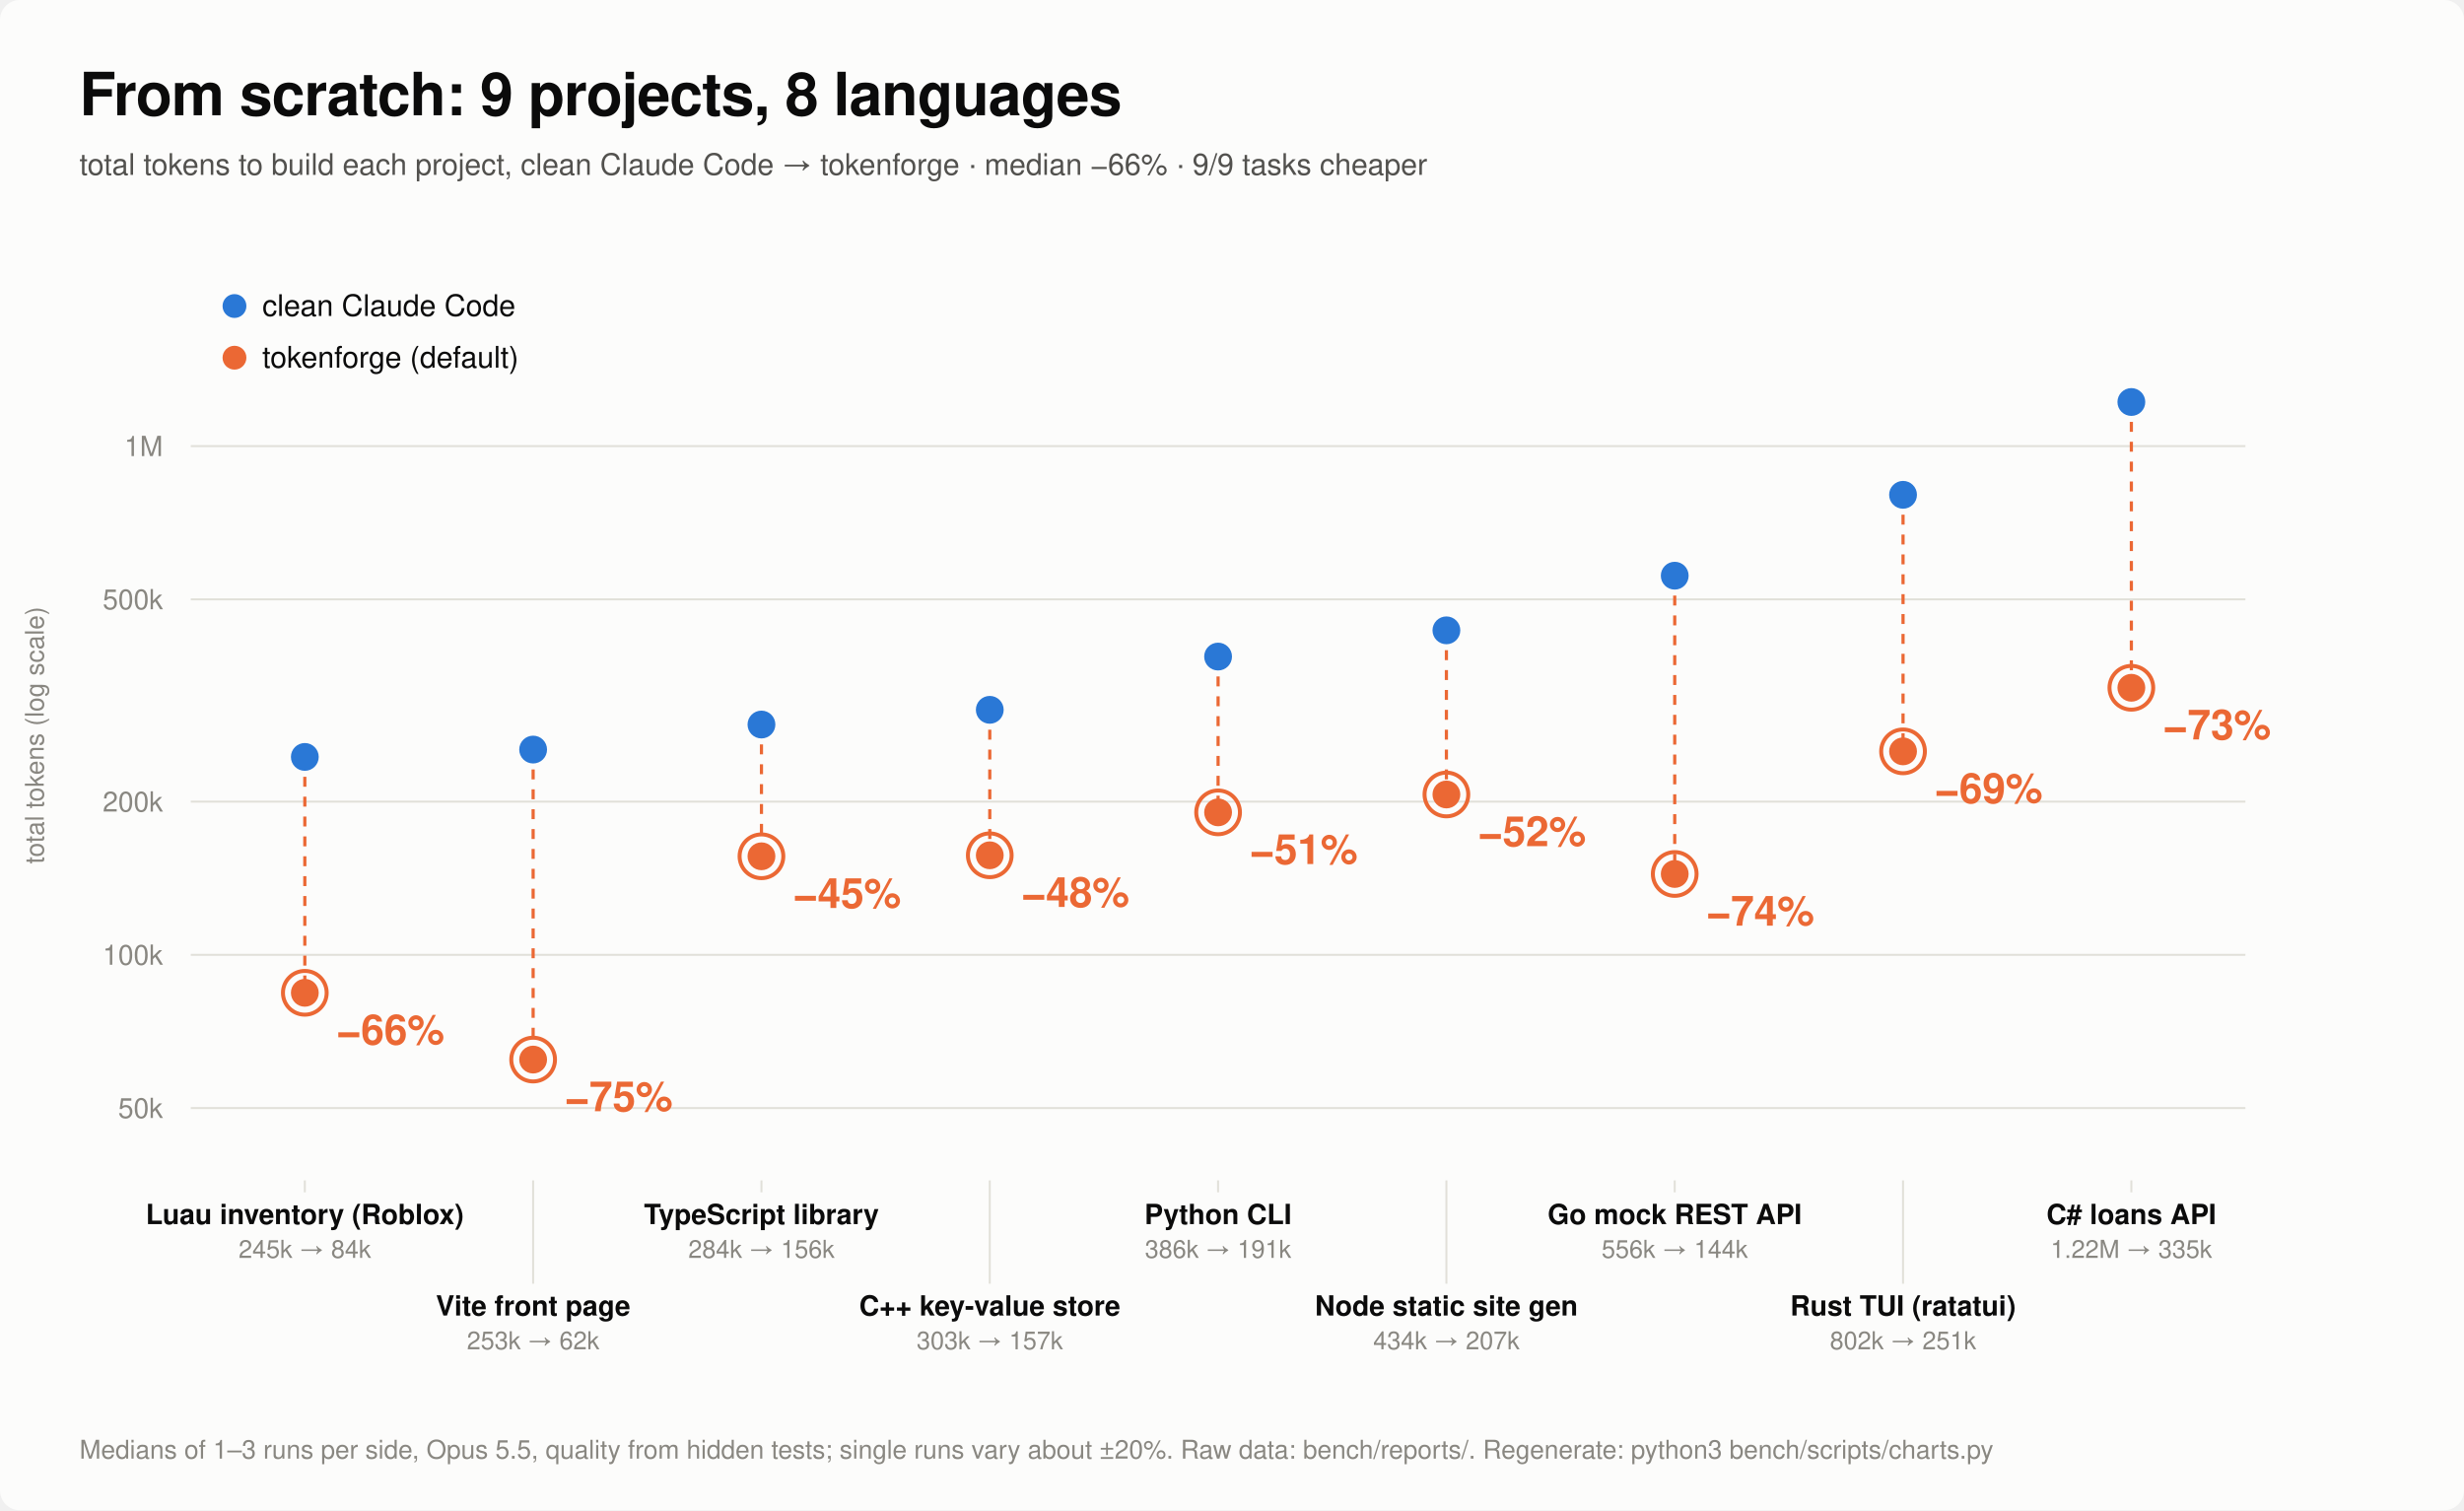
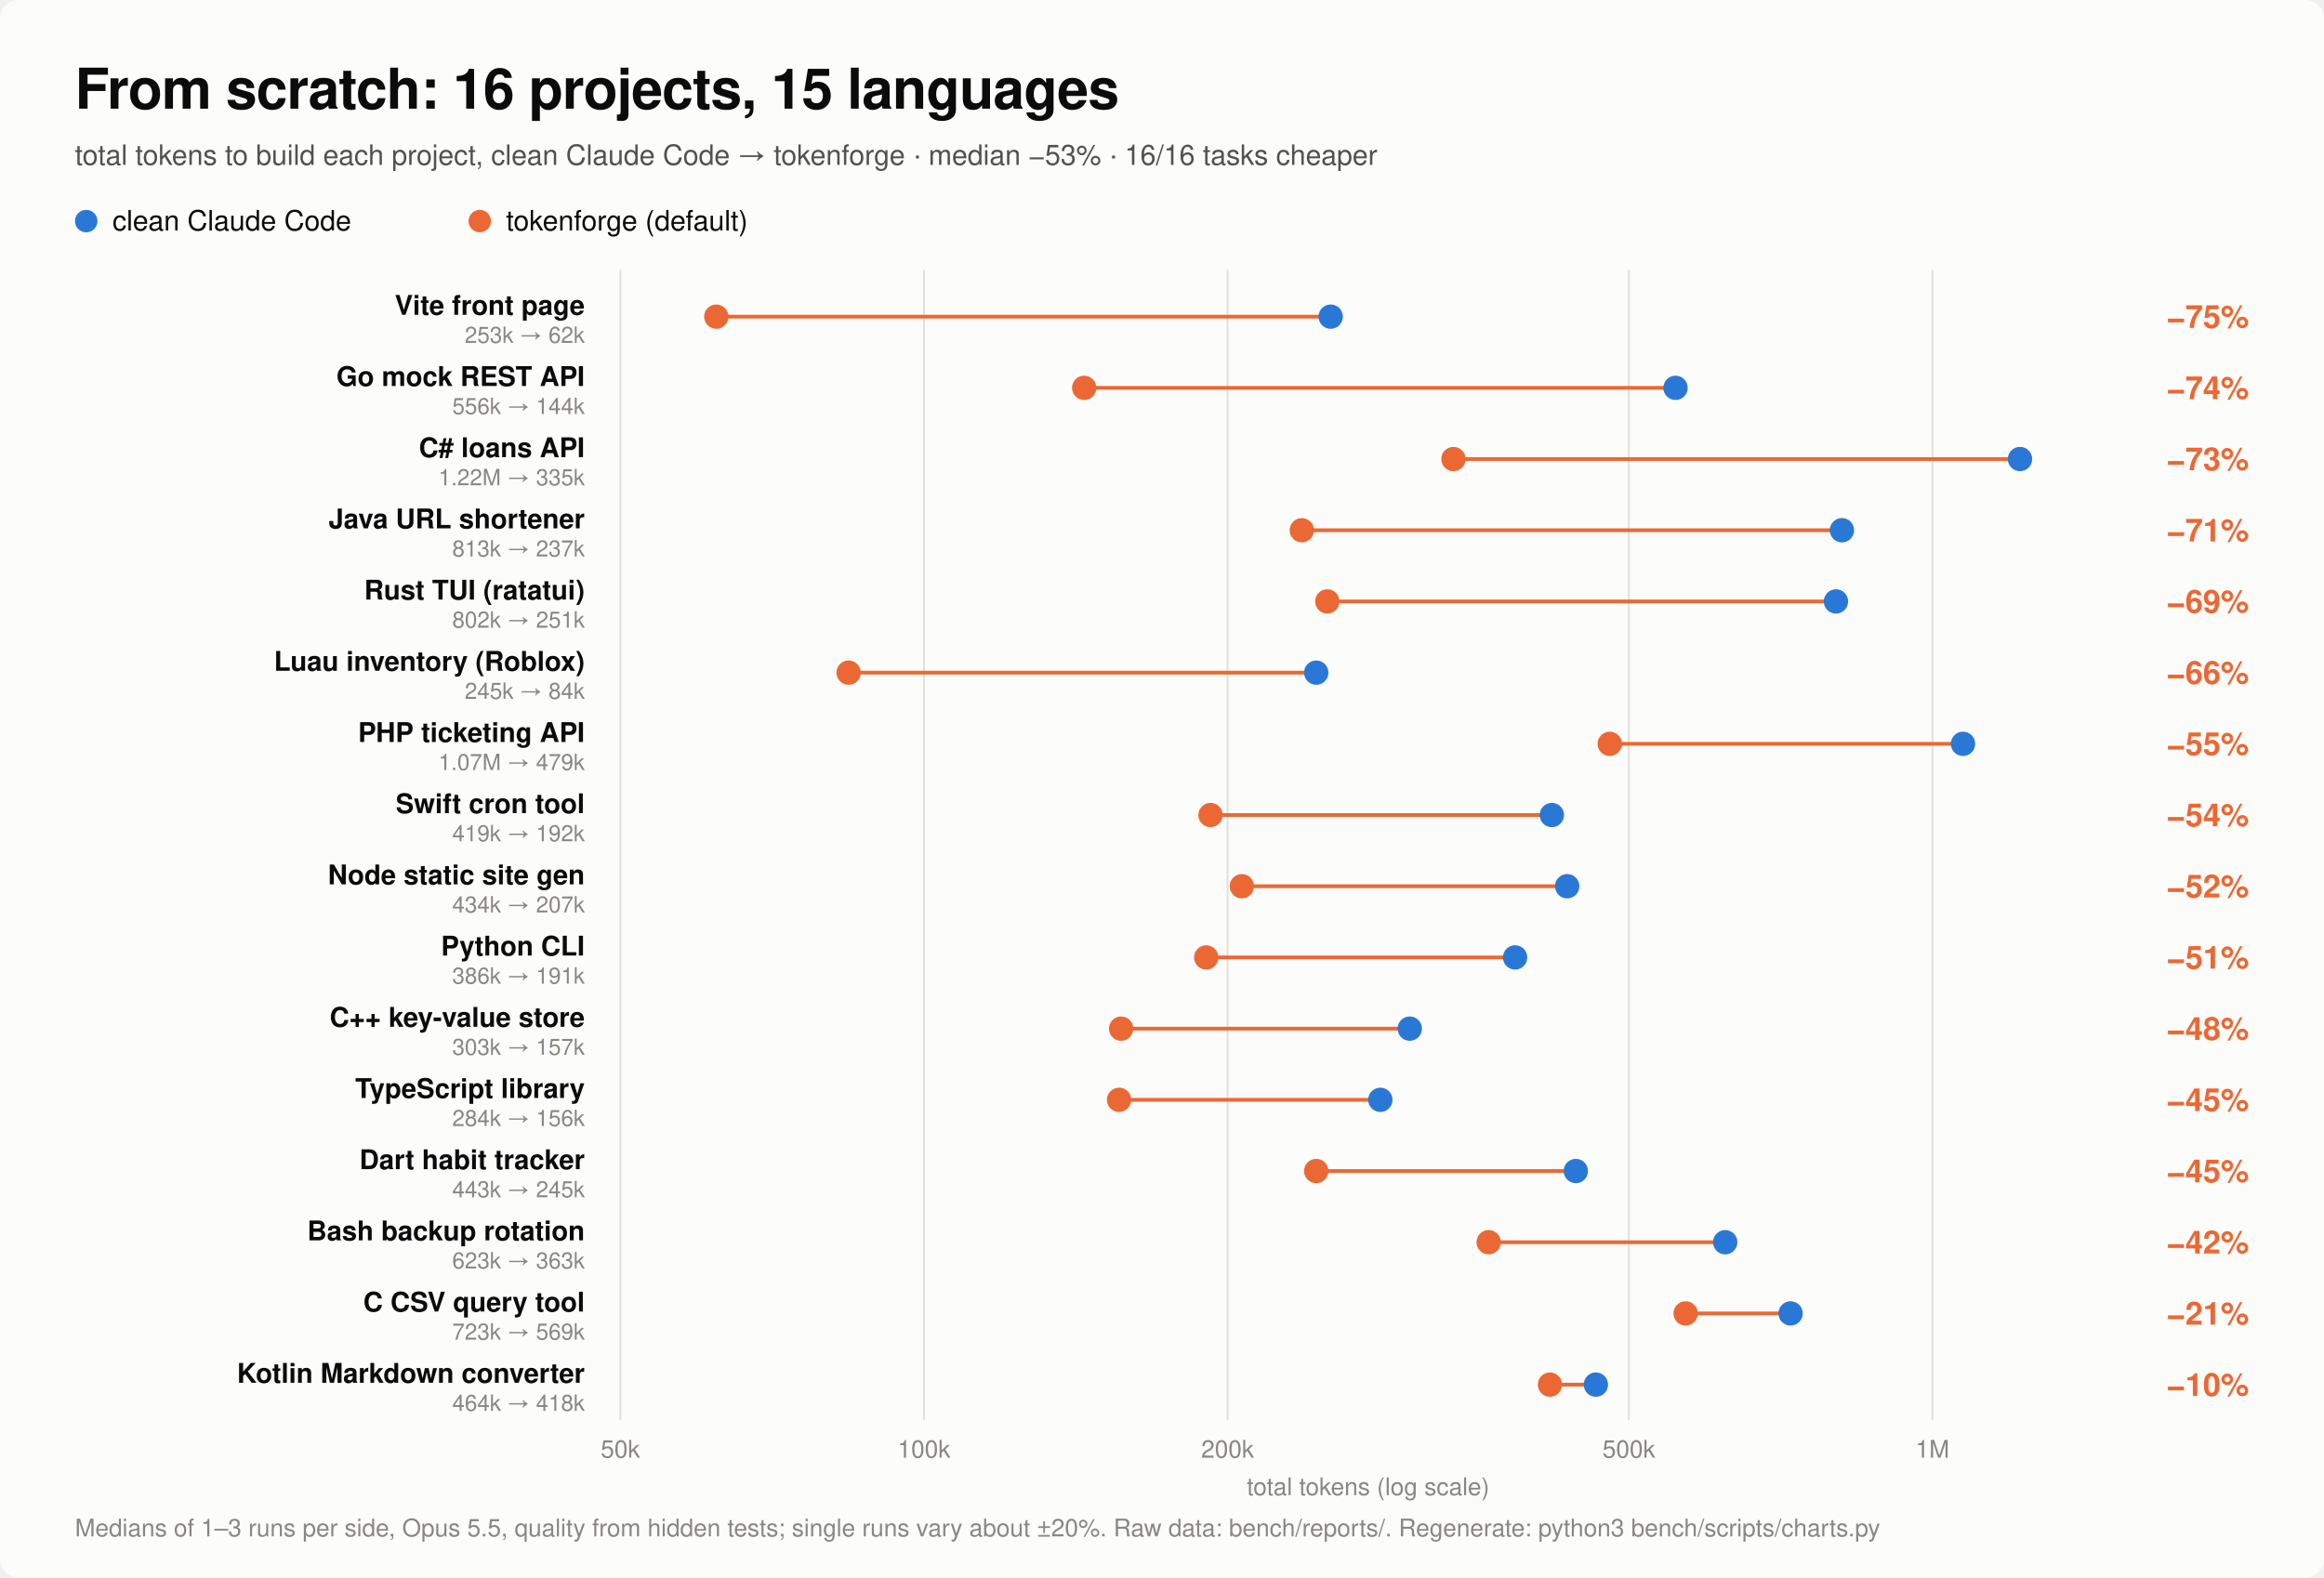
- <svg xmlns="http://www.w3.org/2000/svg" viewBox="0 0 1240 760" width="1240" role="img" aria-label="From scratch: 9 projects, 8 languages">
+ <svg xmlns="http://www.w3.org/2000/svg" viewBox="0 0 1240 842" width="1240" role="img" aria-label="From scratch: 16 projects, 15 languages">
  <style>
  .bg{fill:#fcfcfb} .t1{fill:#0b0b0b} .t2{fill:#52514e} .mu{fill:#898781} .grid{stroke:#e1e0d9} .base{stroke:#c3c2b7}
  .s1{fill:#2a78d6} .s2{fill:#eb6834} .s3{fill:#1baf7a} .o{fill:#eb6834} .l1{stroke:#2a78d6} .l2{stroke:#eb6834} .a1{fill:#2a78d6;fill-opacity:.12} .a2{fill:#eb6834;fill-opacity:.16}
  @media (prefers-color-scheme: dark){
    .bg{fill:#1a1a19} .t1{fill:#ffffff} .t2{fill:#c3c2b7} .grid{stroke:#2c2c2a} .base{stroke:#383835}
    .s1{fill:#3987e5} .s2{fill:#d95926} .s3{fill:#199e70} .o{fill:#f08a5d} .l1{stroke:#3987e5} .l2{stroke:#d95926} .a1{fill:#3987e5} .a2{fill:#d95926}
  }
  text{font-family:-apple-system,BlinkMacSystemFont,"Segoe UI",Helvetica,Arial,sans-serif}
</style>
-   <style>.hd{font-size:30px;font-weight:700;letter-spacing:-.4px} .big{font-size:21px;font-weight:700} .dash{stroke-dasharray:5 5} .ring{fill:none;stroke-width:2}</style>
-   <rect class="bg" width="1240" height="760" rx="10" />
-   <text class="t1 hd" x="40" y="58">From scratch: 9 projects, 8 languages</text>
-   <text class="t2" x="40" y="88" font-size="15">total tokens to build each project, clean Claude Code → tokenforge · median −66% · 9/9 tasks cheaper</text>
-   <line class="grid" x1="96" y1="557.6" x2="1130" y2="557.6" stroke-width="1" />
-   <text class="mu" x="82" y="562.6" font-size="14" text-anchor="end">50k</text>
-   <line class="grid" x1="96" y1="480.5" x2="1130" y2="480.5" stroke-width="1" />
-   <text class="mu" x="82" y="485.5" font-size="14" text-anchor="end">100k</text>
-   <line class="grid" x1="96" y1="403.4" x2="1130" y2="403.4" stroke-width="1" />
-   <text class="mu" x="82" y="408.4" font-size="14" text-anchor="end">200k</text>
-   <line class="grid" x1="96" y1="301.6" x2="1130" y2="301.6" stroke-width="1" />
-   <text class="mu" x="82" y="306.6" font-size="14" text-anchor="end">500k</text>
-   <line class="grid" x1="96" y1="224.5" x2="1130" y2="224.5" stroke-width="1" />
-   <text class="mu" x="82" y="229.5" font-size="14" text-anchor="end">1M</text>
-   <text class="mu" x="22" y="370" font-size="13" transform="rotate(-90 22 370)" text-anchor="middle">total tokens (log scale)</text>
-   <circle class="s1" cx="118" cy="154" r="6" />
-   <text class="t1" x="132" y="159" font-size="15">clean Claude Code</text>
-   <circle class="s2" cx="118" cy="180" r="6" />
-   <text class="t1" x="132" y="185" font-size="15">tokenforge (default)</text>
-   <line class="l2 dash" x1="153.4" y1="380.9" x2="153.4" y2="499.6" stroke-width="1.6" />
-   <line class="grid" x1="153.4" y1="594.0" x2="153.4" y2="600.0" stroke-width="1" />
-   <circle class="s1" cx="153.4" cy="380.9" r="7" />
-   <text class="t1" x="153.4" y="616.0" font-size="14" font-weight="600" text-anchor="middle">Luau inventory (Roblox)</text>
-   <text class="mu" x="153.4" y="633.0" font-size="12.5" text-anchor="middle">245k → 84k</text>
-   <circle class="s2" cx="153.4" cy="499.6" r="7" />
-   <circle class="ring l2" cx="153.4" cy="499.6" r="11" />
-   <text class="big o" x="169.4" y="525.6">−66%</text>
-   <line class="l2 dash" x1="268.3" y1="377.2" x2="268.3" y2="533.2" stroke-width="1.6" />
-   <line class="grid" x1="268.3" y1="594.0" x2="268.3" y2="646.0" stroke-width="1" />
-   <circle class="s1" cx="268.3" cy="377.2" r="7" />
-   <text class="t1" x="268.3" y="662.0" font-size="14" font-weight="600" text-anchor="middle">Vite front page</text>
-   <text class="mu" x="268.3" y="679.0" font-size="12.5" text-anchor="middle">253k → 62k</text>
-   <circle class="s2" cx="268.3" cy="533.2" r="7" />
-   <circle class="ring l2" cx="268.3" cy="533.2" r="11" />
-   <text class="big o" x="284.3" y="559.2">−75%</text>
-   <line class="l2 dash" x1="383.2" y1="364.6" x2="383.2" y2="430.9" stroke-width="1.6" />
-   <line class="grid" x1="383.2" y1="594.0" x2="383.2" y2="600.0" stroke-width="1" />
-   <circle class="s1" cx="383.2" cy="364.6" r="7" />
-   <text class="t1" x="383.2" y="616.0" font-size="14" font-weight="600" text-anchor="middle">TypeScript library</text>
-   <text class="mu" x="383.2" y="633.0" font-size="12.5" text-anchor="middle">284k → 156k</text>
-   <circle class="s2" cx="383.2" cy="430.9" r="7" />
-   <circle class="ring l2" cx="383.2" cy="430.9" r="11" />
-   <text class="big o" x="399.2" y="456.9">−45%</text>
-   <line class="l2 dash" x1="498.1" y1="357.2" x2="498.1" y2="430.4" stroke-width="1.6" />
-   <line class="grid" x1="498.1" y1="594.0" x2="498.1" y2="646.0" stroke-width="1" />
-   <circle class="s1" cx="498.1" cy="357.2" r="7" />
-   <text class="t1" x="498.1" y="662.0" font-size="14" font-weight="600" text-anchor="middle">C++ key-value store</text>
-   <text class="mu" x="498.1" y="679.0" font-size="12.5" text-anchor="middle">303k → 157k</text>
-   <circle class="s2" cx="498.1" cy="430.4" r="7" />
-   <circle class="ring l2" cx="498.1" cy="430.4" r="11" />
-   <text class="big o" x="514.1" y="456.4">−48%</text>
-   <line class="l2 dash" x1="613.0" y1="330.4" x2="613.0" y2="408.8" stroke-width="1.6" />
-   <line class="grid" x1="613.0" y1="594.0" x2="613.0" y2="600.0" stroke-width="1" />
-   <circle class="s1" cx="613.0" cy="330.4" r="7" />
-   <text class="t1" x="613.0" y="616.0" font-size="14" font-weight="600" text-anchor="middle">Python CLI</text>
-   <text class="mu" x="613.0" y="633.0" font-size="12.5" text-anchor="middle">386k → 191k</text>
-   <circle class="s2" cx="613.0" cy="408.8" r="7" />
-   <circle class="ring l2" cx="613.0" cy="408.8" r="11" />
-   <text class="big o" x="629.0" y="434.8">−51%</text>
-   <line class="l2 dash" x1="727.9" y1="317.2" x2="727.9" y2="399.8" stroke-width="1.6" />
-   <line class="grid" x1="727.9" y1="594.0" x2="727.9" y2="646.0" stroke-width="1" />
-   <circle class="s1" cx="727.9" cy="317.2" r="7" />
-   <text class="t1" x="727.9" y="662.0" font-size="14" font-weight="600" text-anchor="middle">Node static site gen</text>
-   <text class="mu" x="727.9" y="679.0" font-size="12.5" text-anchor="middle">434k → 207k</text>
-   <circle class="s2" cx="727.9" cy="399.8" r="7" />
-   <circle class="ring l2" cx="727.9" cy="399.8" r="11" />
-   <text class="big o" x="743.9" y="425.8">−52%</text>
-   <line class="l2 dash" x1="842.8" y1="289.7" x2="842.8" y2="439.8" stroke-width="1.6" />
-   <line class="grid" x1="842.8" y1="594.0" x2="842.8" y2="600.0" stroke-width="1" />
-   <circle class="s1" cx="842.8" cy="289.7" r="7" />
-   <text class="t1" x="842.8" y="616.0" font-size="14" font-weight="600" text-anchor="middle">Go mock REST API</text>
-   <text class="mu" x="842.8" y="633.0" font-size="12.5" text-anchor="middle">556k → 144k</text>
-   <circle class="s2" cx="842.8" cy="439.8" r="7" />
-   <circle class="ring l2" cx="842.8" cy="439.8" r="11" />
-   <text class="big o" x="858.8" y="465.8">−74%</text>
-   <line class="l2 dash" x1="957.7" y1="249.0" x2="957.7" y2="378.1" stroke-width="1.6" />
-   <line class="grid" x1="957.7" y1="594.0" x2="957.7" y2="646.0" stroke-width="1" />
-   <circle class="s1" cx="957.7" cy="249.0" r="7" />
-   <text class="t1" x="957.7" y="662.0" font-size="14" font-weight="600" text-anchor="middle">Rust TUI (ratatui)</text>
-   <text class="mu" x="957.7" y="679.0" font-size="12.5" text-anchor="middle">802k → 251k</text>
-   <circle class="s2" cx="957.7" cy="378.1" r="7" />
-   <circle class="ring l2" cx="957.7" cy="378.1" r="11" />
-   <text class="big o" x="973.7" y="404.1">−69%</text>
-   <line class="l2 dash" x1="1072.6" y1="202.3" x2="1072.6" y2="346.1" stroke-width="1.6" />
-   <line class="grid" x1="1072.6" y1="594.0" x2="1072.6" y2="600.0" stroke-width="1" />
-   <circle class="s1" cx="1072.6" cy="202.3" r="7" />
-   <text class="t1" x="1072.6" y="616.0" font-size="14" font-weight="600" text-anchor="middle">C# loans API</text>
-   <text class="mu" x="1072.6" y="633.0" font-size="12.5" text-anchor="middle">1.22M → 335k</text>
-   <circle class="s2" cx="1072.6" cy="346.1" r="7" />
-   <circle class="ring l2" cx="1072.6" cy="346.1" r="11" />
-   <text class="big o" x="1088.6" y="372.1">−73%</text>
-   <text class="mu" x="40" y="734" font-size="13">Medians of 1–3 runs per side, Opus 5.5, quality from hidden tests; single runs vary about ±20%. Raw data: bench/reports/. Regenerate: python3 bench/scripts/charts.py</text>
+   <style>.hd{font-size:30px;font-weight:700;letter-spacing:-.4px} .big{font-size:17px;font-weight:700} .ring{fill:none;stroke-width:2}</style>
+   <rect class="bg" width="1240" height="842" rx="10" />
+   <text class="t1 hd" x="40" y="58">From scratch: 16 projects, 15 languages</text>
+   <text class="t2" x="40" y="88" font-size="15">total tokens to build each project, clean Claude Code → tokenforge · median −53% · 16/16 tasks cheaper</text>
+   <circle class="s1" cx="46" cy="118" r="6" />
+   <text class="t1" x="60" y="123" font-size="15">clean Claude Code</text>
+   <circle class="s2" cx="256" cy="118" r="6" />
+   <text class="t1" x="270" y="123" font-size="15">tokenforge (default)</text>
+   <line class="grid" x1="331.0" y1="144" x2="331.0" y2="758" stroke-width="1" />
+   <text class="mu" x="331.0" y="778" font-size="13" text-anchor="middle">50k</text>
+   <line class="grid" x1="493.0" y1="144" x2="493.0" y2="758" stroke-width="1" />
+   <text class="mu" x="493.0" y="778" font-size="13" text-anchor="middle">100k</text>
+   <line class="grid" x1="655.0" y1="144" x2="655.0" y2="758" stroke-width="1" />
+   <text class="mu" x="655.0" y="778" font-size="13" text-anchor="middle">200k</text>
+   <line class="grid" x1="869.1" y1="144" x2="869.1" y2="758" stroke-width="1" />
+   <text class="mu" x="869.1" y="778" font-size="13" text-anchor="middle">500k</text>
+   <line class="grid" x1="1031.1" y1="144" x2="1031.1" y2="758" stroke-width="1" />
+   <text class="mu" x="1031.1" y="778" font-size="13" text-anchor="middle">1M</text>
+   <text class="mu" x="730" y="798" font-size="13" text-anchor="middle">total tokens (log scale)</text>
+   <text class="t1" x="312" y="168.0" font-size="14.5" font-weight="600" text-anchor="end">Vite front page</text>
+   <text class="mu" x="312" y="183.0" font-size="12" text-anchor="end">253k → 62k</text>
+   <line class="l2" x1="710.0" y1="169.0" x2="382.2" y2="169.0" stroke-width="2" />
+   <circle class="s1" cx="710.0" cy="169.0" r="6.5" />
+   <circle class="s2" cx="382.2" cy="169.0" r="6.5" />
+   <text class="big o" x="1200" y="175.0" text-anchor="end">−75%</text>
+   <text class="t1" x="312" y="206.0" font-size="14.5" font-weight="600" text-anchor="end">Go mock REST API</text>
+   <text class="mu" x="312" y="221.0" font-size="12" text-anchor="end">556k → 144k</text>
+   <line class="l2" x1="894.0" y1="207.0" x2="578.5" y2="207.0" stroke-width="2" />
+   <circle class="s1" cx="894.0" cy="207.0" r="6.5" />
+   <circle class="s2" cx="578.5" cy="207.0" r="6.5" />
+   <text class="big o" x="1200" y="213.0" text-anchor="end">−74%</text>
+   <text class="t1" x="312" y="244.0" font-size="14.5" font-weight="600" text-anchor="end">C# loans API</text>
+   <text class="mu" x="312" y="259.0" font-size="12" text-anchor="end">1.22M → 335k</text>
+   <line class="l2" x1="1077.8" y1="245.0" x2="775.5" y2="245.0" stroke-width="2" />
+   <circle class="s1" cx="1077.8" cy="245.0" r="6.5" />
+   <circle class="s2" cx="775.5" cy="245.0" r="6.5" />
+   <text class="big o" x="1200" y="251.0" text-anchor="end">−73%</text>
+   <text class="t1" x="312" y="282.0" font-size="14.5" font-weight="600" text-anchor="end">Java URL shortener</text>
+   <text class="mu" x="312" y="297.0" font-size="12" text-anchor="end">813k → 237k</text>
+   <line class="l2" x1="982.8" y1="283.0" x2="694.6" y2="283.0" stroke-width="2" />
+   <circle class="s1" cx="982.8" cy="283.0" r="6.5" />
+   <circle class="s2" cx="694.6" cy="283.0" r="6.5" />
+   <text class="big o" x="1200" y="289.0" text-anchor="end">−71%</text>
+   <text class="t1" x="312" y="320.0" font-size="14.5" font-weight="600" text-anchor="end">Rust TUI (ratatui)</text>
+   <text class="mu" x="312" y="335.0" font-size="12" text-anchor="end">802k → 251k</text>
+   <line class="l2" x1="979.6" y1="321.0" x2="708.2" y2="321.0" stroke-width="2" />
+   <circle class="s1" cx="979.6" cy="321.0" r="6.5" />
+   <circle class="s2" cx="708.2" cy="321.0" r="6.5" />
+   <text class="big o" x="1200" y="327.0" text-anchor="end">−69%</text>
+   <text class="t1" x="312" y="358.0" font-size="14.5" font-weight="600" text-anchor="end">Luau inventory (Roblox)</text>
+   <text class="mu" x="312" y="373.0" font-size="12" text-anchor="end">245k → 84k</text>
+   <line class="l2" x1="702.3" y1="359.0" x2="452.8" y2="359.0" stroke-width="2" />
+   <circle class="s1" cx="702.3" cy="359.0" r="6.5" />
+   <circle class="s2" cx="452.8" cy="359.0" r="6.5" />
+   <text class="big o" x="1200" y="365.0" text-anchor="end">−66%</text>
+   <text class="t1" x="312" y="396.0" font-size="14.5" font-weight="600" text-anchor="end">PHP ticketing API</text>
+   <text class="mu" x="312" y="411.0" font-size="12" text-anchor="end">1.07M → 479k</text>
+   <line class="l2" x1="1047.4" y1="397.0" x2="858.9" y2="397.0" stroke-width="2" />
+   <circle class="s1" cx="1047.4" cy="397.0" r="6.5" />
+   <circle class="s2" cx="858.9" cy="397.0" r="6.5" />
+   <text class="big o" x="1200" y="403.0" text-anchor="end">−55%</text>
+   <text class="t1" x="312" y="434.0" font-size="14.5" font-weight="600" text-anchor="end">Swift cron tool</text>
+   <text class="mu" x="312" y="449.0" font-size="12" text-anchor="end">419k → 192k</text>
+   <line class="l2" x1="828.0" y1="435.0" x2="645.9" y2="435.0" stroke-width="2" />
+   <circle class="s1" cx="828.0" cy="435.0" r="6.5" />
+   <circle class="s2" cx="645.9" cy="435.0" r="6.5" />
+   <text class="big o" x="1200" y="441.0" text-anchor="end">−54%</text>
+   <text class="t1" x="312" y="472.0" font-size="14.5" font-weight="600" text-anchor="end">Node static site gen</text>
+   <text class="mu" x="312" y="487.0" font-size="12" text-anchor="end">434k → 207k</text>
+   <line class="l2" x1="836.2" y1="473.0" x2="662.6" y2="473.0" stroke-width="2" />
+   <circle class="s1" cx="836.2" cy="473.0" r="6.5" />
+   <circle class="s2" cx="662.6" cy="473.0" r="6.5" />
+   <text class="big o" x="1200" y="479.0" text-anchor="end">−52%</text>
+   <text class="t1" x="312" y="510.0" font-size="14.5" font-weight="600" text-anchor="end">Python CLI</text>
+   <text class="mu" x="312" y="525.0" font-size="12" text-anchor="end">386k → 191k</text>
+   <line class="l2" x1="808.4" y1="511.0" x2="643.6" y2="511.0" stroke-width="2" />
+   <circle class="s1" cx="808.4" cy="511.0" r="6.5" />
+   <circle class="s2" cx="643.6" cy="511.0" r="6.5" />
+   <text class="big o" x="1200" y="517.0" text-anchor="end">−51%</text>
+   <text class="t1" x="312" y="548.0" font-size="14.5" font-weight="600" text-anchor="end">C++ key-value store</text>
+   <text class="mu" x="312" y="563.0" font-size="12" text-anchor="end">303k → 157k</text>
+   <line class="l2" x1="752.2" y1="549.0" x2="598.2" y2="549.0" stroke-width="2" />
+   <circle class="s1" cx="752.2" cy="549.0" r="6.5" />
+   <circle class="s2" cx="598.2" cy="549.0" r="6.5" />
+   <text class="big o" x="1200" y="555.0" text-anchor="end">−48%</text>
+   <text class="t1" x="312" y="586.0" font-size="14.5" font-weight="600" text-anchor="end">TypeScript library</text>
+   <text class="mu" x="312" y="601.0" font-size="12" text-anchor="end">284k → 156k</text>
+   <line class="l2" x1="736.5" y1="587.0" x2="597.1" y2="587.0" stroke-width="2" />
+   <circle class="s1" cx="736.5" cy="587.0" r="6.5" />
+   <circle class="s2" cx="597.1" cy="587.0" r="6.5" />
+   <text class="big o" x="1200" y="593.0" text-anchor="end">−45%</text>
+   <text class="t1" x="312" y="624.0" font-size="14.5" font-weight="600" text-anchor="end">Dart habit tracker</text>
+   <text class="mu" x="312" y="639.0" font-size="12" text-anchor="end">443k → 245k</text>
+   <line class="l2" x1="840.8" y1="625.0" x2="702.3" y2="625.0" stroke-width="2" />
+   <circle class="s1" cx="840.8" cy="625.0" r="6.5" />
+   <circle class="s2" cx="702.3" cy="625.0" r="6.5" />
+   <text class="big o" x="1200" y="631.0" text-anchor="end">−45%</text>
+   <text class="t1" x="312" y="662.0" font-size="14.5" font-weight="600" text-anchor="end">Bash backup rotation</text>
+   <text class="mu" x="312" y="677.0" font-size="12" text-anchor="end">623k → 363k</text>
+   <line class="l2" x1="920.5" y1="663.0" x2="794.3" y2="663.0" stroke-width="2" />
+   <circle class="s1" cx="920.5" cy="663.0" r="6.5" />
+   <circle class="s2" cx="794.3" cy="663.0" r="6.5" />
+   <text class="big o" x="1200" y="669.0" text-anchor="end">−42%</text>
+   <text class="t1" x="312" y="700.0" font-size="14.5" font-weight="600" text-anchor="end">C CSV query tool</text>
+   <text class="mu" x="312" y="715.0" font-size="12" text-anchor="end">723k → 569k</text>
+   <line class="l2" x1="955.4" y1="701.0" x2="899.4" y2="701.0" stroke-width="2" />
+   <circle class="s1" cx="955.4" cy="701.0" r="6.5" />
+   <circle class="s2" cx="899.4" cy="701.0" r="6.5" />
+   <text class="big o" x="1200" y="707.0" text-anchor="end">−21%</text>
+   <text class="t1" x="312" y="738.0" font-size="14.5" font-weight="600" text-anchor="end">Kotlin Markdown converter</text>
+   <text class="mu" x="312" y="753.0" font-size="12" text-anchor="end">464k → 418k</text>
+   <line class="l2" x1="851.5" y1="739.0" x2="827.0" y2="739.0" stroke-width="2" />
+   <circle class="s1" cx="851.5" cy="739.0" r="6.5" />
+   <circle class="s2" cx="827.0" cy="739.0" r="6.5" />
+   <text class="big o" x="1200" y="745.0" text-anchor="end">−10%</text>
+   <text class="mu" x="40" y="820" font-size="13">Medians of 1–3 runs per side, Opus 5.5, quality from hidden tests; single runs vary about ±20%. Raw data: bench/reports/. Regenerate: python3 bench/scripts/charts.py</text>
</svg>
